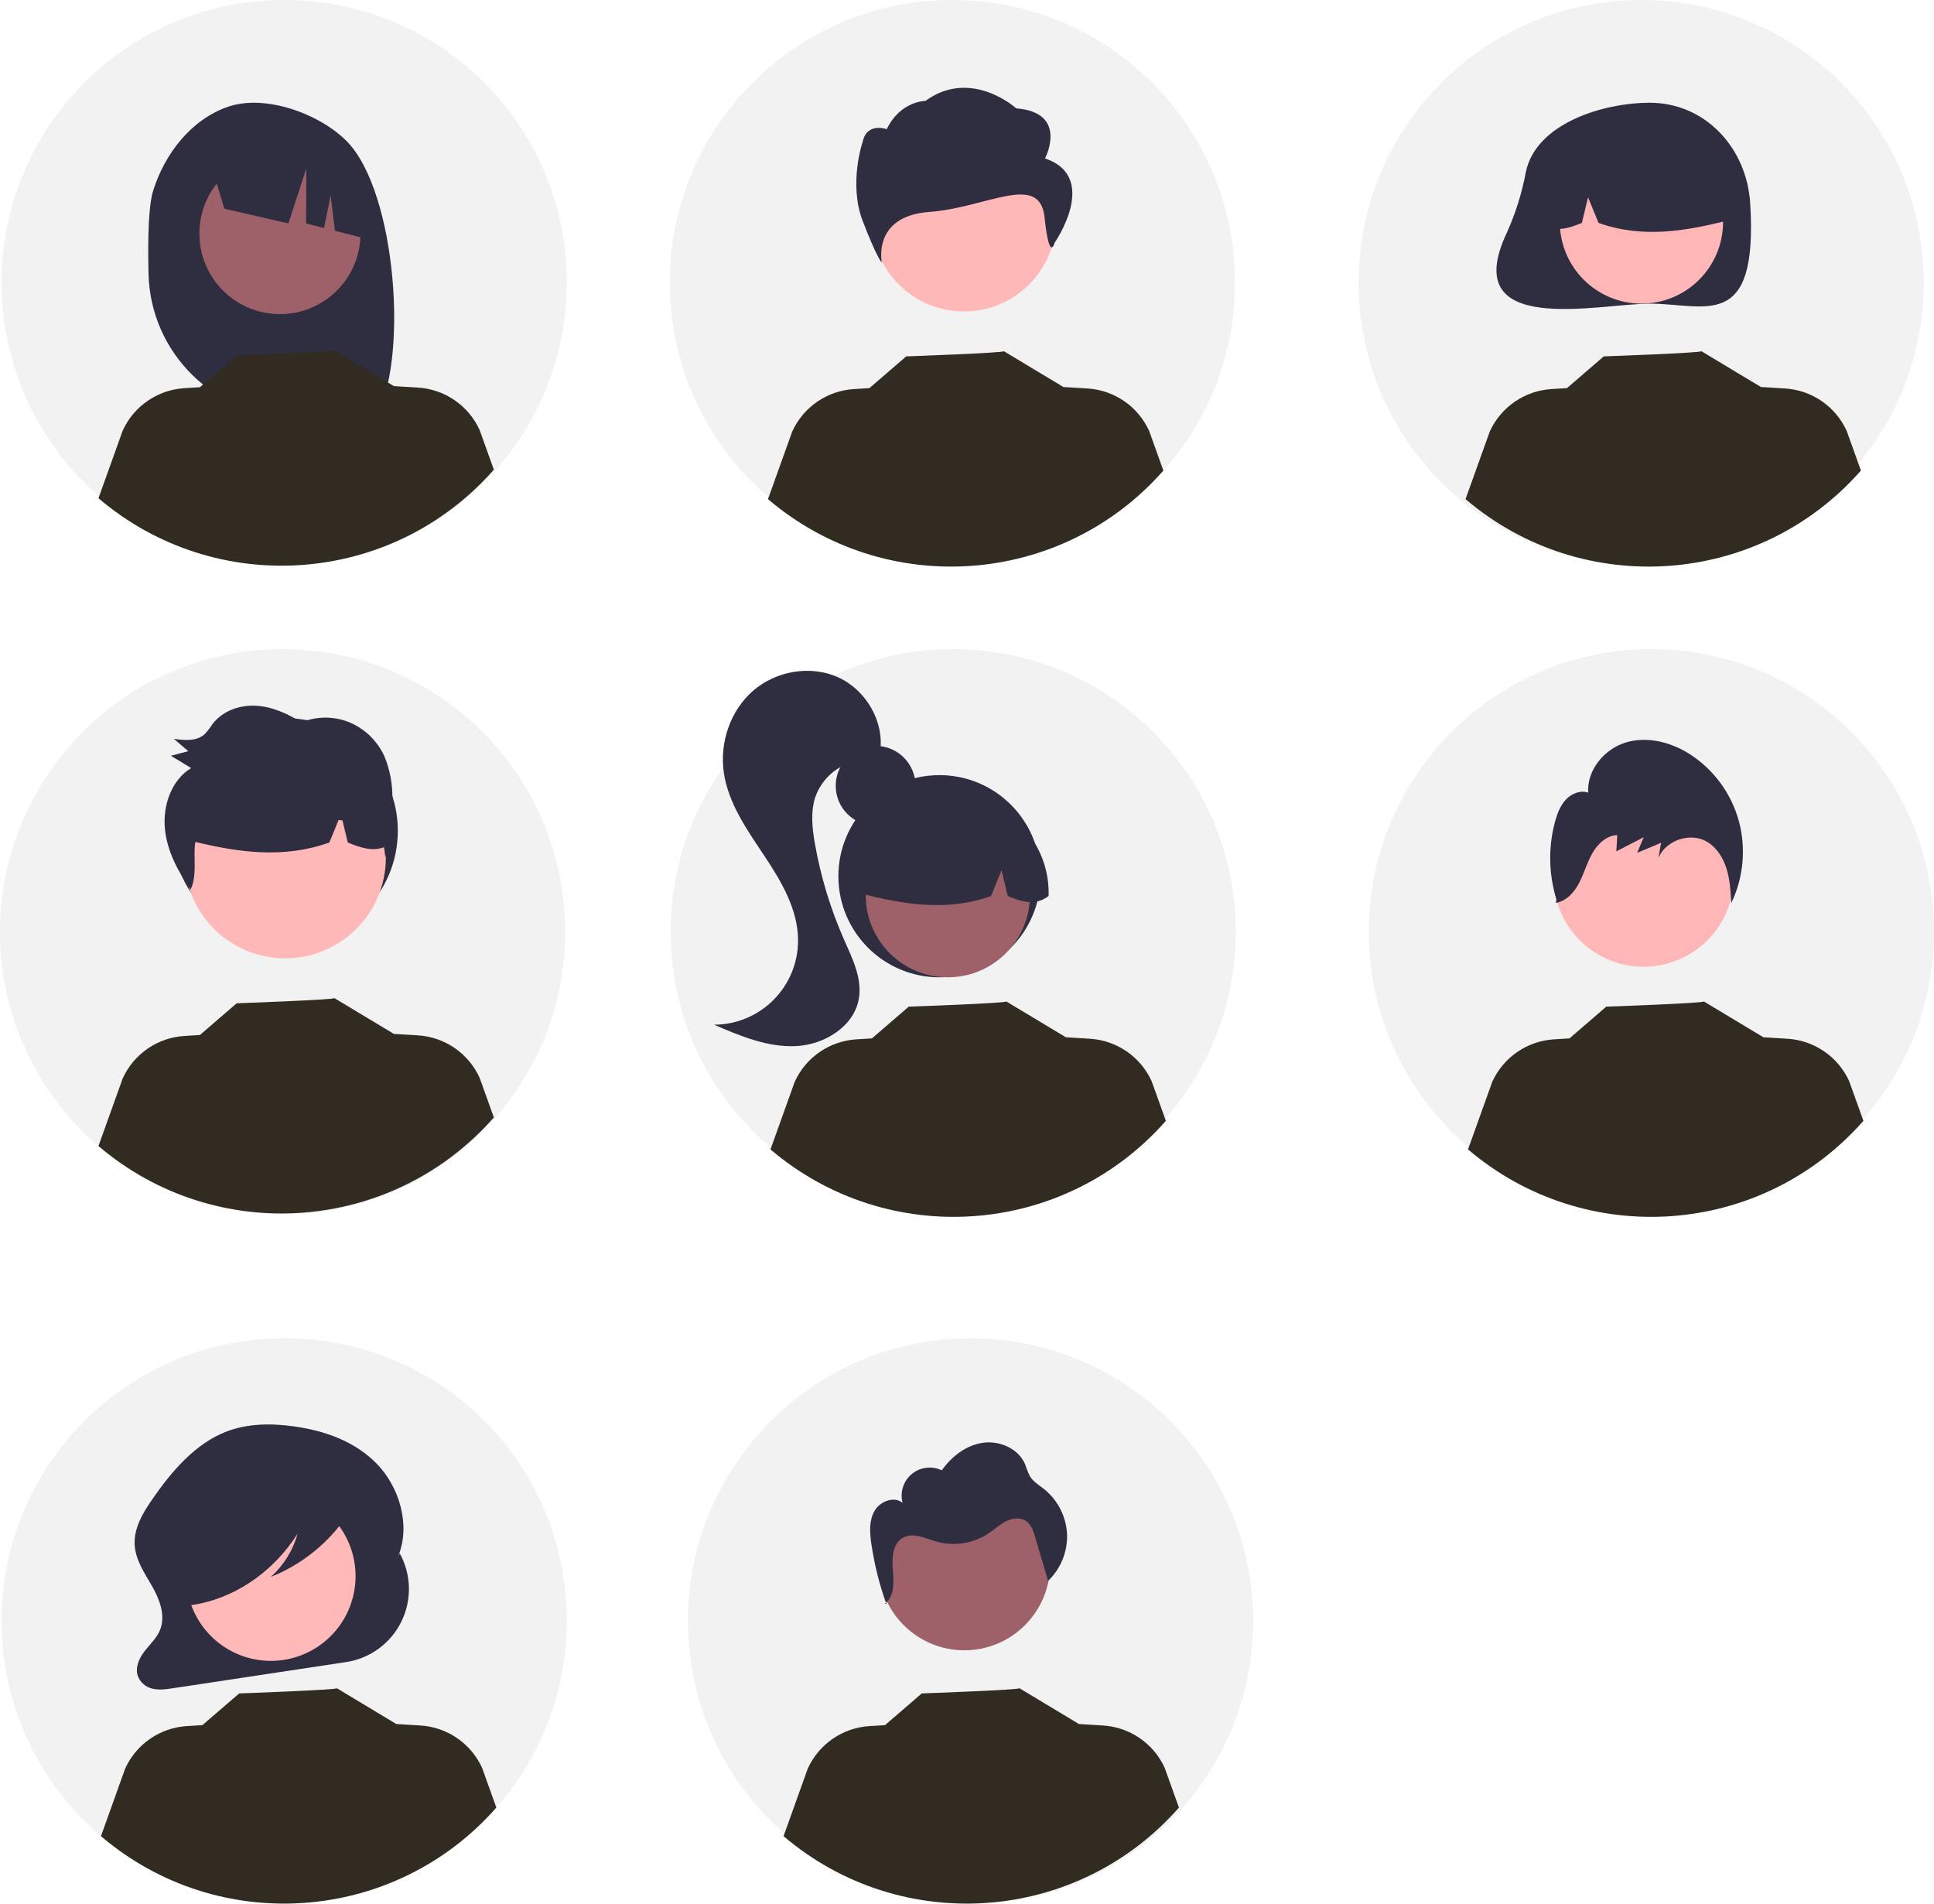
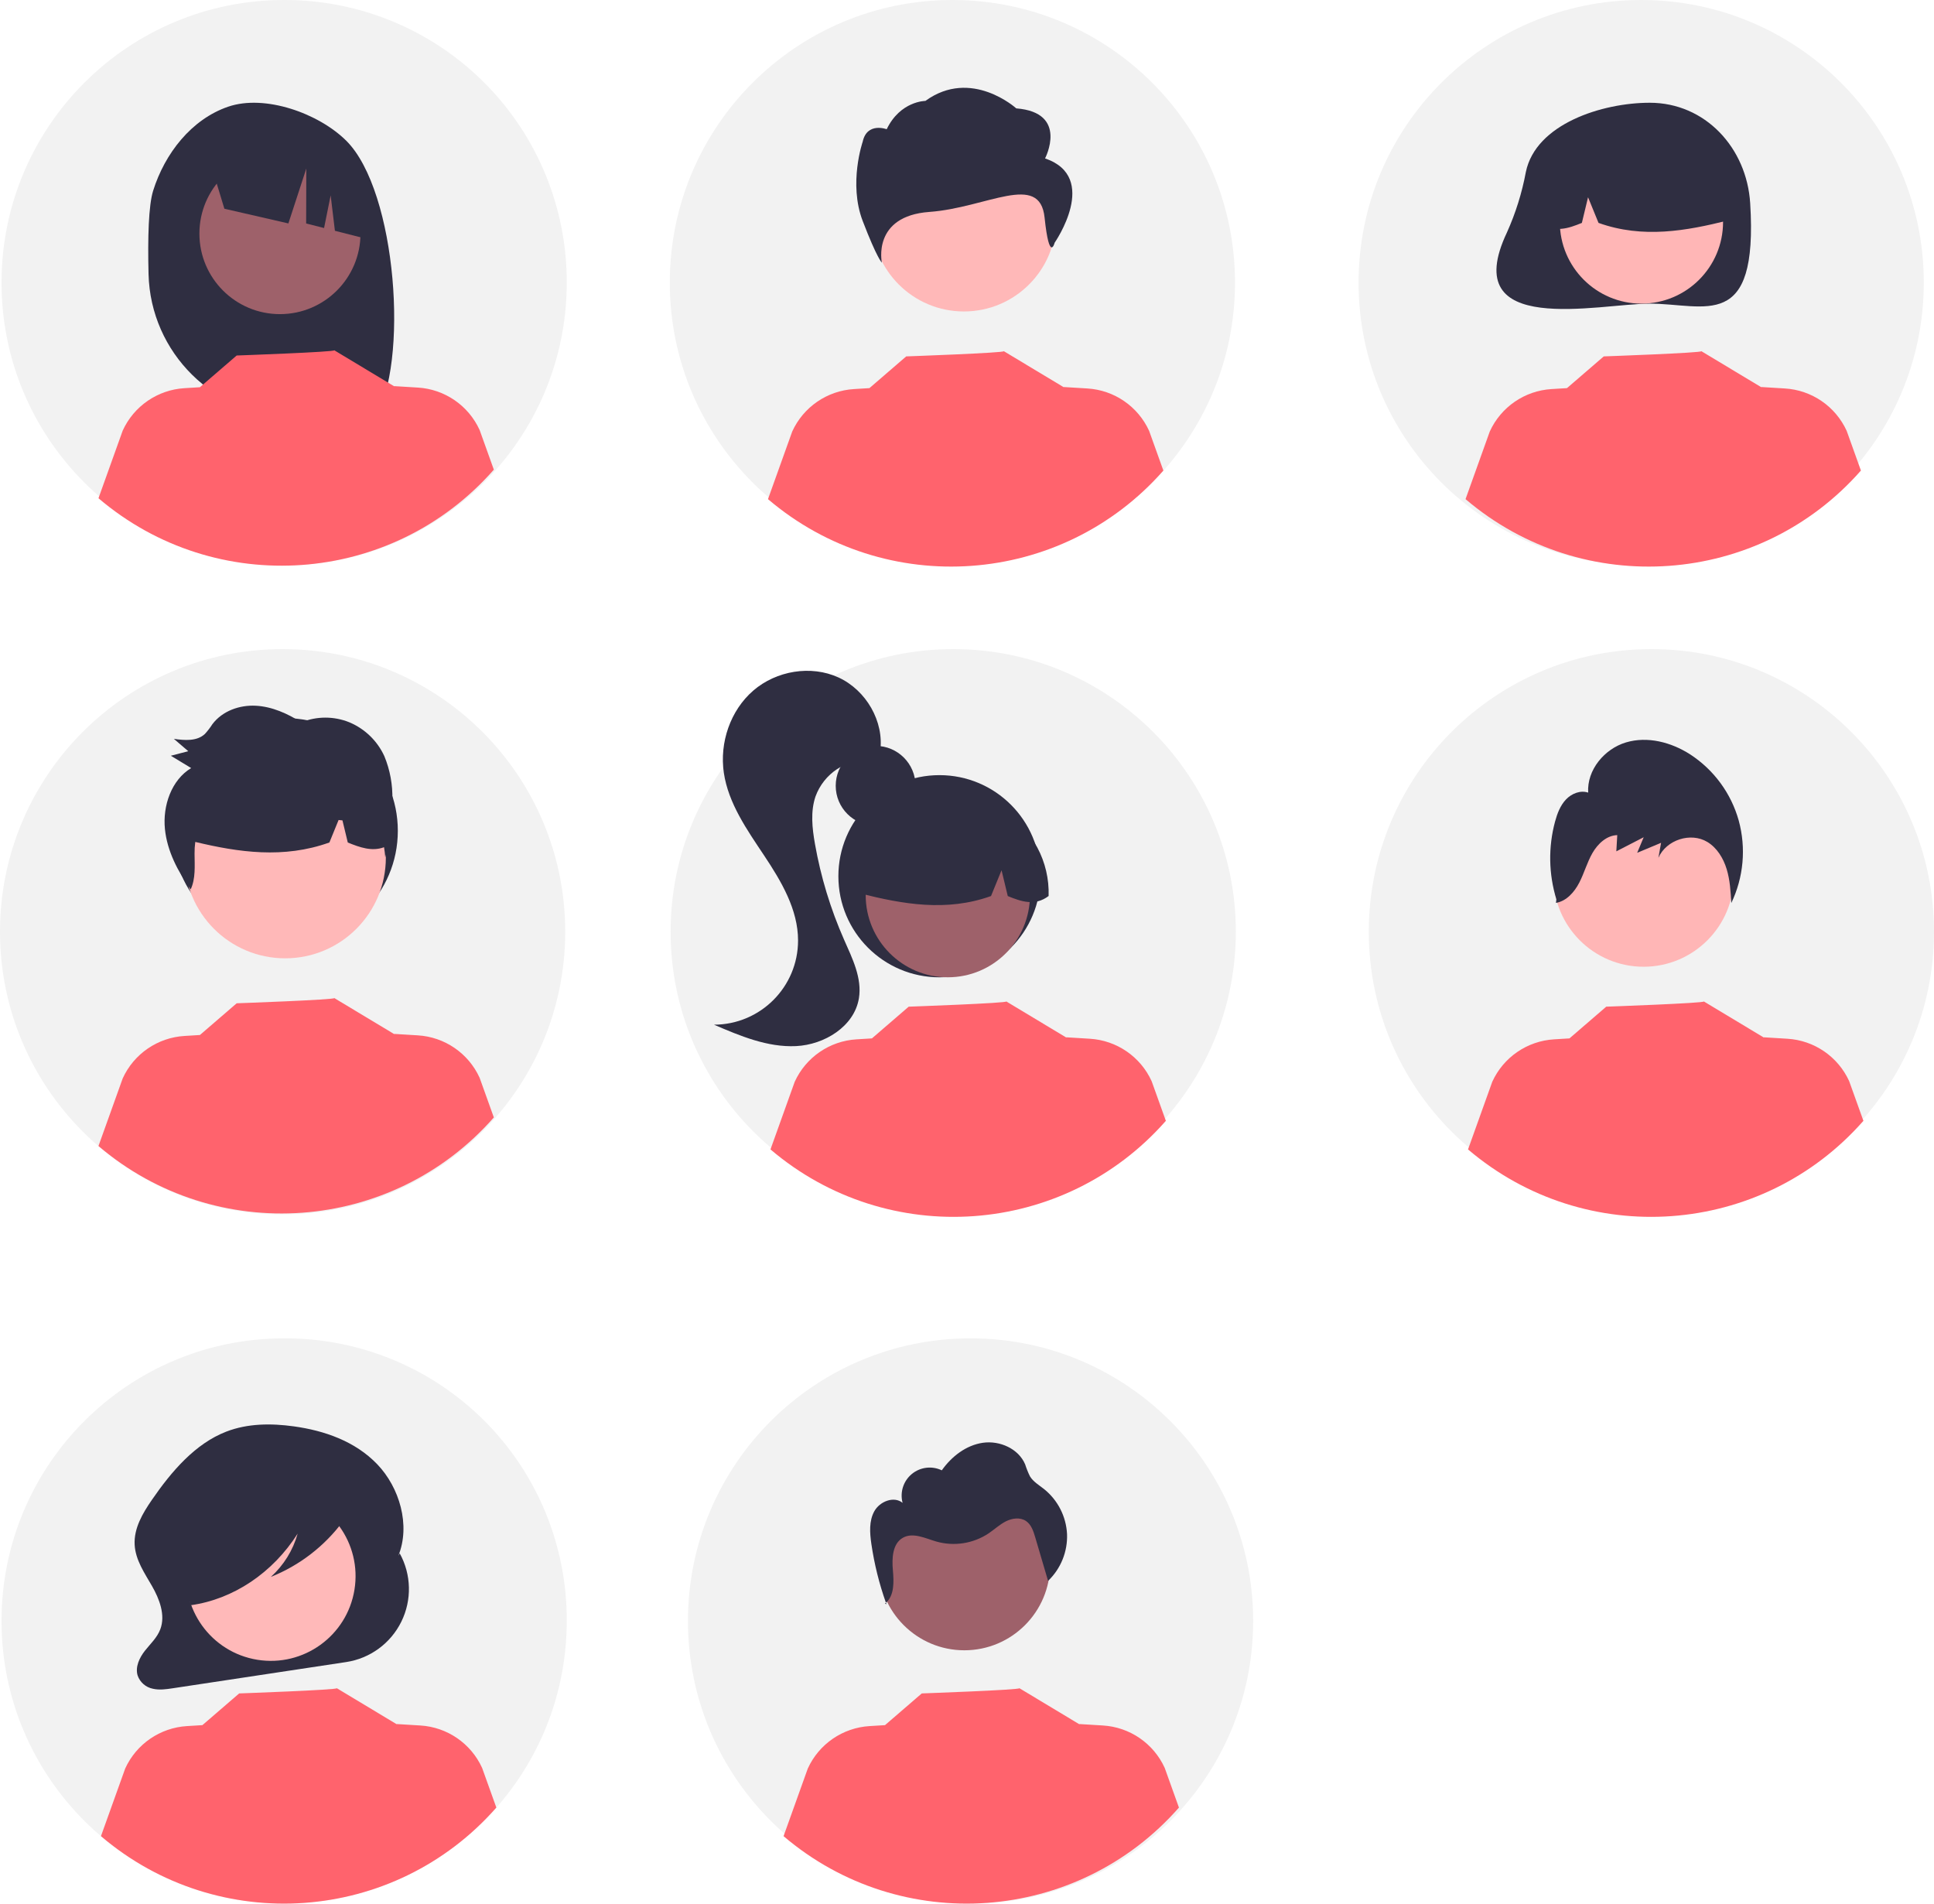
<svg xmlns="http://www.w3.org/2000/svg" data-name="Layer 1" width="776.32" height="764.051" viewBox="0 0 776.32 764.051">
  <circle cx="113.44" cy="373.971" r="113.44" fill="#f2f2f2" />
  <circle cx="114.454" cy="333.464" r="45.236" fill="#2f2e41" />
  <path d="M439.335,181.616a113.44,113.44,0,1,1-113.239-113.641A113.147,113.147,0,0,1,439.335,181.616Z" transform="translate(-211.84 -67.97468)" fill="#f2f2f2" />
  <circle cx="382.63" cy="373.971" r="113.44" fill="#f2f2f2" />
  <circle cx="382.3" cy="113.44" r="113.44" fill="#f2f2f2" />
  <circle cx="658.78" cy="113.44" r="113.44" fill="#f2f2f2" />
  <circle cx="662.88" cy="373.971" r="113.44" fill="#f2f2f2" />
  <path d="M439.335,718.585a113.44,113.44,0,1,1-113.44-113.44A112.938,112.938,0,0,1,439.335,718.585Z" transform="translate(-211.84 -67.97468)" fill="#f2f2f2" />
  <circle cx="389.59" cy="650.611" r="113.44" fill="#f2f2f2" />
  <path d="M273.316,144.513c4.691-14.949,15.357-28.66,30.109-33.713,14.753-5.054,36.355,2.645,47.445,13.698,20.287,20.219,25.238,89.677,11.3,111.627-2.772-.147-12.339-.255-15.145-.36L343.057,222.534v13.099q-6.705-.207-13.516-.286A58.821,58.821,0,0,1,271.467,177.977C271.104,163.418,271.468,150.404,273.316,144.513Z" transform="translate(-211.84 -67.97468)" fill="#2f2e41" />
  <circle cx="112.372" cy="93.753" r="32.33" fill="#9e616a" />
  <path d="M296.311,133.335l37.224-18.639,0,0a46.787,46.787,0,0,1,27.403,38.764l.928,11.114-15.588-3.968-1.708-14.211-2.647,13.103-7.194-1.83.068-22.063-7.198,22.047-25.693-5.903Z" transform="translate(-211.84 -67.97468)" fill="#2f2e41" />
  <circle cx="351.479" cy="315.388" r="16.016" fill="#2f2e41" />
  <circle cx="377.104" cy="351.691" r="40.573" fill="#2f2e41" />
  <circle cx="380.462" cy="359.284" r="32.97" fill="#9e616a" />
  <path d="M614.692,393.65A37.767,37.767,0,0,0,557.273,426.61c16.8,4.218,34.45,7.446,52.366,1.009l4.231-10.355,2.494,10.363c5.456,2.23,10.926,4.117,16.396-.022A38.562,38.562,0,0,0,614.692,393.65Z" transform="translate(-211.84 -67.97468)" fill="#2f2e41" />
  <path d="M548.407,339.886c-11.075-5.078-24.971-2.695-34.192,5.267-9.222,7.963-13.606,20.922-11.825,32.975,1.816,12.296,9.291,22.884,16.181,33.228,6.89,10.344,13.622,21.679,13.614,34.108a33.811,33.811,0,0,1-33.744,33.79c10.507,4.523,21.473,9.135,32.899,8.599,11.426-.536,23.403-7.882,25.267-19.168,1.343-8.132-2.647-16.062-5.974-23.602a166.953,166.953,0,0,1-11.668-38.409c-1.111-6.312-1.835-12.949.223-19.019a22.333,22.333,0,0,1,22.186-14.655l3.775-3.397C566.828,357.536,559.482,344.964,548.407,339.886Z" transform="translate(-211.84 -67.97468)" fill="#2f2e41" />
  <path d="M824.323,137.043a106.585,106.585,0,0,1-7.605,24.271c-20.011,42.333,36.976,28.535,57.342,28.535,22.267,0,43.571,11.709,40.317-40.317-1.39-22.223-18.051-40.317-40.317-40.317C855.041,109.215,828.3,117.668,824.323,137.043Z" transform="translate(-211.84 -67.97468)" fill="#2f2e41" />
  <circle cx="658.884" cy="89.102" r="32.762" fill="#ffb6b6" />
  <path d="M848.475,123.68a37.528,37.528,0,0,1,57.056,32.752c-16.694,4.191-34.232,7.399-52.035,1.003l-4.204-10.29-2.479,10.297c-5.422,2.216-10.857,4.091-16.293-.021A38.318,38.318,0,0,1,848.475,123.68Z" transform="translate(-211.84 -67.97468)" fill="#2f2e41" />
  <circle cx="114.472" cy="344.231" r="40.411" fill="#ffb8b8" />
  <circle id="bf829f4c-57e2-46a5-971d-584c2690be65" data-name="ab6171fa-7d69-4734-b81c-8dff60f9761b" cx="387.093" cy="627.963" r="34.415" fill="#9e616a" />
  <circle cx="386.924" cy="88.021" r="36.991" fill="#ffb8b8" />
-   <path id="bd502a69-4a38-4003-a7a1-fa248c8198be-539" data-name="bf427902-b9bf-4946-b5d7-5c1c7e04535e" d="M631.333,131.559s9.631-18.412-11.558-20.086c0,0-18.064-16.386-36.475-2.996,0,0-10.043,0-15.535,11.365,0,0-7.899-2.996-9.634,5.021,0,0-5.78,16.738,0,31.802s7.699,16.738,7.699,16.738-4.055-18.694,19.062-20.368,44.325-16.156,46.251,2.256,4.044,10.094,4.044,10.094S653.485,139.091,631.333,131.559Z" transform="translate(-211.84 -67.97468)" fill="#2f2e41" />
+   <path id="bd502a69-4a38-4003-a7a1-fa248c8198be-179" data-name="bf427902-b9bf-4946-b5d7-5c1c7e04535e" d="M631.333,131.559s9.631-18.412-11.558-20.086c0,0-18.064-16.386-36.475-2.996,0,0-10.043,0-15.535,11.365,0,0-7.899-2.996-9.634,5.021,0,0-5.78,16.738,0,31.802s7.699,16.738,7.699,16.738-4.055-18.694,19.062-20.368,44.325-16.156,46.251,2.256,4.044,10.094,4.044,10.094S653.485,139.091,631.333,131.559Z" transform="translate(-211.84 -67.97468)" fill="#2f2e41" />
  <circle cx="659.749" cy="351.812" r="36.211" fill="#ffb6b6" />
  <path d="M372.289,691.442v-0l-.561,1.012c4.996-12.313.453-27.485-8.459-36.769-8.912-9.284-21.302-13.529-33.502-15.212-9.057-1.25-18.457-1.214-27.069,2.104-12.471,4.804-21.998,15.925-29.953,27.494-3.639,5.291-7.216,11.324-6.854,17.938.337,6.138,3.98,11.346,6.963,16.553,2.984,5.207,5.475,11.668,3.334,17.351-1.276,3.387-3.973,5.826-6.161,8.597s-3.988,6.515-2.931,9.991a8.152,8.152,0,0,0,6.073,5.278c2.645.616,5.39.214,8.069-.191L350.777,735.08A29.637,29.637,0,0,0,372.289,691.442Z" transform="translate(-211.84 -67.97468)" fill="#2f2e41" />
  <circle cx="320.565" cy="700.596" r="33.999" transform="translate(-634.1737 836.8236) rotate(-80.78253)" fill="#ffb9b9" />
-   <path d="M411.075,793.485a113.4,113.4,0,0,1-158.71,11.47l9.73-27.15a29.197,29.197,0,0,1,24.8-17.03l6.19-.38,14.76-12.73s39.77-1.42,39.18-2.1l24.09,14.49-.02-.1,9.47.58a29.184,29.184,0,0,1,24.8,17.03Z" transform="translate(-211.84 -67.97468)" fill="#312b21" />
-   <path d="M685.075,793.485a113.4,113.4,0,0,1-158.71,11.47l9.73-27.15a29.197,29.197,0,0,1,24.8-17.03l6.19-.38,14.76-12.73s39.77-1.42,39.18-2.1l24.09,14.49-.02-.1,9.47.58a29.184,29.184,0,0,1,24.8,17.03Z" transform="translate(-211.84 -67.97468)" fill="#312b21" />
+   <path d="M411.075,793.485a113.4,113.4,0,0,1-158.71,11.47l9.73-27.15a29.197,29.197,0,0,1,24.8-17.03l6.19-.38,14.76-12.73s39.77-1.42,39.18-2.1l24.09,14.49-.02-.1,9.47.58a29.184,29.184,0,0,1,24.8,17.03Z" transform="translate(-211.84 -67.97468)" fill="#ff636d" />
+   <path d="M685.075,793.485a113.4,113.4,0,0,1-158.71,11.47l9.73-27.15a29.197,29.197,0,0,1,24.8-17.03l6.19-.38,14.76-12.73s39.77-1.42,39.18-2.1l24.09,14.49-.02-.1,9.47.58a29.184,29.184,0,0,1,24.8,17.03Z" transform="translate(-211.84 -67.97468)" fill="#ff636d" />
  <path d="M352.814,669.041c-.878-4.643-5.613-6.766-9.67-7.795a93.151,93.151,0,0,0-36.036-1.979c-8.767,1.25-17.742,4.007-24.103,10.85a32.417,32.417,0,0,0-8.197,20.877,24.861,24.861,0,0,0,2.976,13.263c2.289,3.875,6.191,6.685,10.219,6.586l.408,1.419c17.07-2.378,32.926-12.999,42.913-28.744a36.825,36.825,0,0,1-10.759,17.38,67.034,67.034,0,0,0,28.937-22.302C351.521,675.915,353.481,672.573,352.814,669.041Z" transform="translate(-211.84 -67.97468)" fill="#2f2e41" />
-   <path d="M410.075,516.485a113.4,113.4,0,0,1-158.71,11.47l9.73-27.15a29.197,29.197,0,0,1,24.8-17.03l6.19-.38,14.76-12.73s39.77-1.42,39.18-2.1l24.09,14.49-.02-.1,9.47.58a29.184,29.184,0,0,1,24.8,17.03Z" transform="translate(-211.84 -67.97468)" fill="#312b21" />
-   <path d="M679.825,517.845a113.4,113.4,0,0,1-158.71,11.47l9.73-27.15a29.197,29.197,0,0,1,24.8-17.03l6.19-.38,14.76-12.73s39.77-1.42,39.18-2.1l24.09,14.49-.02-.1,9.47.58a29.184,29.184,0,0,1,24.8,17.03Z" transform="translate(-211.84 -67.97468)" fill="#312b21" />
-   <path d="M959.825,517.845a113.4,113.4,0,0,1-158.71,11.47l9.73-27.15a29.197,29.197,0,0,1,24.8-17.03l6.19-.38,14.76-12.73s39.77-1.42,39.18-2.1l24.09,14.49-.02-.1,9.47.58a29.184,29.184,0,0,1,24.8,17.03Z" transform="translate(-211.84 -67.97468)" fill="#312b21" />
-   <path d="M410.075,256.485a113.4,113.4,0,0,1-158.71,11.47l9.73-27.15a29.197,29.197,0,0,1,24.8-17.03l6.19-.38,14.76-12.73s39.77-1.42,39.18-2.1l24.09,14.49-.02-.1,9.47.58a29.184,29.184,0,0,1,24.8,17.03Z" transform="translate(-211.84 -67.97468)" fill="#312b21" />
-   <path d="M678.825,256.845a113.4,113.4,0,0,1-158.71,11.47l9.73-27.15a29.197,29.197,0,0,1,24.8-17.03l6.19-.38,14.76-12.73s39.77-1.42,39.18-2.1l24.09,14.49-.02-.1,9.47.58a29.184,29.184,0,0,1,24.8,17.03Z" transform="translate(-211.84 -67.97468)" fill="#312b21" />
-   <path d="M958.825,256.845a113.4,113.4,0,0,1-158.71,11.47l9.73-27.15a29.197,29.197,0,0,1,24.8-17.03l6.19-.38,14.76-12.73s39.77-1.42,39.18-2.1l24.09,14.49-.02-.1,9.47.58a29.184,29.184,0,0,1,24.8,17.03Z" transform="translate(-211.84 -67.97468)" fill="#312b21" />
+   <path d="M410.075,516.485a113.4,113.4,0,0,1-158.71,11.47l9.73-27.15a29.197,29.197,0,0,1,24.8-17.03l6.19-.38,14.76-12.73s39.77-1.42,39.18-2.1l24.09,14.49-.02-.1,9.47.58a29.184,29.184,0,0,1,24.8,17.03Z" transform="translate(-211.84 -67.97468)" fill="#ff636d" />
+   <path d="M679.825,517.845a113.4,113.4,0,0,1-158.71,11.47l9.73-27.15a29.197,29.197,0,0,1,24.8-17.03l6.19-.38,14.76-12.73s39.77-1.42,39.18-2.1l24.09,14.49-.02-.1,9.47.58a29.184,29.184,0,0,1,24.8,17.03Z" transform="translate(-211.84 -67.97468)" fill="#ff636d" />
+   <path d="M959.825,517.845a113.4,113.4,0,0,1-158.71,11.47l9.73-27.15a29.197,29.197,0,0,1,24.8-17.03l6.19-.38,14.76-12.73s39.77-1.42,39.18-2.1l24.09,14.49-.02-.1,9.47.58a29.184,29.184,0,0,1,24.8,17.03Z" transform="translate(-211.84 -67.97468)" fill="#ff636d" />
+   <path d="M410.075,256.485a113.4,113.4,0,0,1-158.71,11.47l9.73-27.15a29.197,29.197,0,0,1,24.8-17.03l6.19-.38,14.76-12.73s39.77-1.42,39.18-2.1l24.09,14.49-.02-.1,9.47.58a29.184,29.184,0,0,1,24.8,17.03Z" transform="translate(-211.84 -67.97468)" fill="#ff636d" />
+   <path d="M678.825,256.845a113.4,113.4,0,0,1-158.71,11.47l9.73-27.15a29.197,29.197,0,0,1,24.8-17.03l6.19-.38,14.76-12.73s39.77-1.42,39.18-2.1l24.09,14.49-.02-.1,9.47.58a29.184,29.184,0,0,1,24.8,17.03Z" transform="translate(-211.84 -67.97468)" fill="#ff636d" />
+   <path d="M958.825,256.845a113.4,113.4,0,0,1-158.71,11.47l9.73-27.15a29.197,29.197,0,0,1,24.8-17.03l6.19-.38,14.76-12.73s39.77-1.42,39.18-2.1l24.09,14.49-.02-.1,9.47.58a29.184,29.184,0,0,1,24.8,17.03Z" transform="translate(-211.84 -67.97468)" fill="#ff636d" />
  <path d="M909.78,397.329A46.687,46.687,0,0,0,890.228,370.728c-7.602-4.863-17.089-7.345-25.702-4.774s-15.743,11.024-15.18,20.156c-3.109-1.058-6.643.35-8.919,2.754-2.276,2.405-3.499,5.64-4.376,8.86a56.325,56.325,0,0,0,.528,31.19l-.171,1.455c4.202-.695,7.389-4.3,9.371-8.142s3.122-8.103,5.271-11.85c2.148-3.747,5.715-7.09,9.97-7.207l-.375,6.505q5.492-2.829,10.983-5.659-1.306,3.125-2.612,6.249,4.796-2.005,9.592-4.009-.536,3.005-1.072,6.009c3.171-7.217,12.977-10.388,19.648-6.353,3.874,2.344,6.416,6.52,7.753,10.906s1.601,9.026,1.857,13.611A47.6,47.6,0,0,0,909.78,397.329Z" transform="translate(-211.84 -67.97468)" fill="#2f2e41" />
  <path d="M567.663,711.848c-.068-.188-.129-.379-.196-.567-.133.117-.259.237-.403.346Z" transform="translate(-211.84 -67.97468)" fill="#2f2e41" />
  <path d="M640.158,683.694a24.742,24.742,0,0,0-9.239-18.059c-2.006-1.586-4.326-2.926-5.654-5.111a34.966,34.966,0,0,1-1.921-4.79c-2.642-6.288-10.171-9.63-16.925-8.678s-12.599,5.495-16.536,11.065a11.255,11.255,0,0,0-15.74,13.046c-3.498-2.818-9.155-.564-11.338,3.361-2.183,3.925-1.837,8.728-1.188,13.172a124.459,124.459,0,0,0,5.849,23.58c3.406-2.999,3.196-8.46,2.78-13.077-.432-4.796-.173-10.652,4.021-13.019,4.052-2.287,8.97.224,13.438,1.522a25.396,25.396,0,0,0,21.008-3.304c2.327-1.575,4.399-3.547,6.908-4.813s5.702-1.705,8.037-.143c2.133,1.427,3.001,4.087,3.726,6.549q2.58,8.75,5.161,17.501A24.742,24.742,0,0,0,640.158,683.694Z" transform="translate(-211.84 -67.97468)" fill="#2f2e41" />
  <path d="M368.947,398.033a89.422,89.422,0,0,0,.389-9.077,42.726,42.726,0,0,0-3.223-17.495,26.883,26.883,0,0,0-14.066-13.589,25.665,25.665,0,0,0-19.243.017c-5.57-3.519-11.759-6.309-18.276-6.654-6.518-.346-13.409,2.072-17.425,7.395a28.44,28.44,0,0,1-3.044,3.955c-3.229,2.99-8.135,2.559-12.426,1.947q2.887,2.474,5.776,4.949-3.495.913-6.99,1.826,4.079,2.474,8.157,4.947c-7.893,4.738-11.481,15.078-10.533,24.47.897,8.892,5.189,17.022,10.321,24.249,2.047-4.32,1.606-9.489,1.572-14.354a32.487,32.487,0,0,1,.288-4.72c17.343,4.157,35.464,6.825,53.84.223l3.688-9.026c.518.053,1.035.103,1.553.158l2.137,8.876c4.844,1.98,9.698,3.71,14.554,1.892.236,1.371.379,2.77.488,4.115.417-1.609.778-3.229,1.104-4.856a14.359,14.359,0,0,0,1.839-1.175A39.512,39.512,0,0,0,368.947,398.033Z" transform="translate(-211.84 -67.97468)" fill="#2f2e41" />
</svg>
